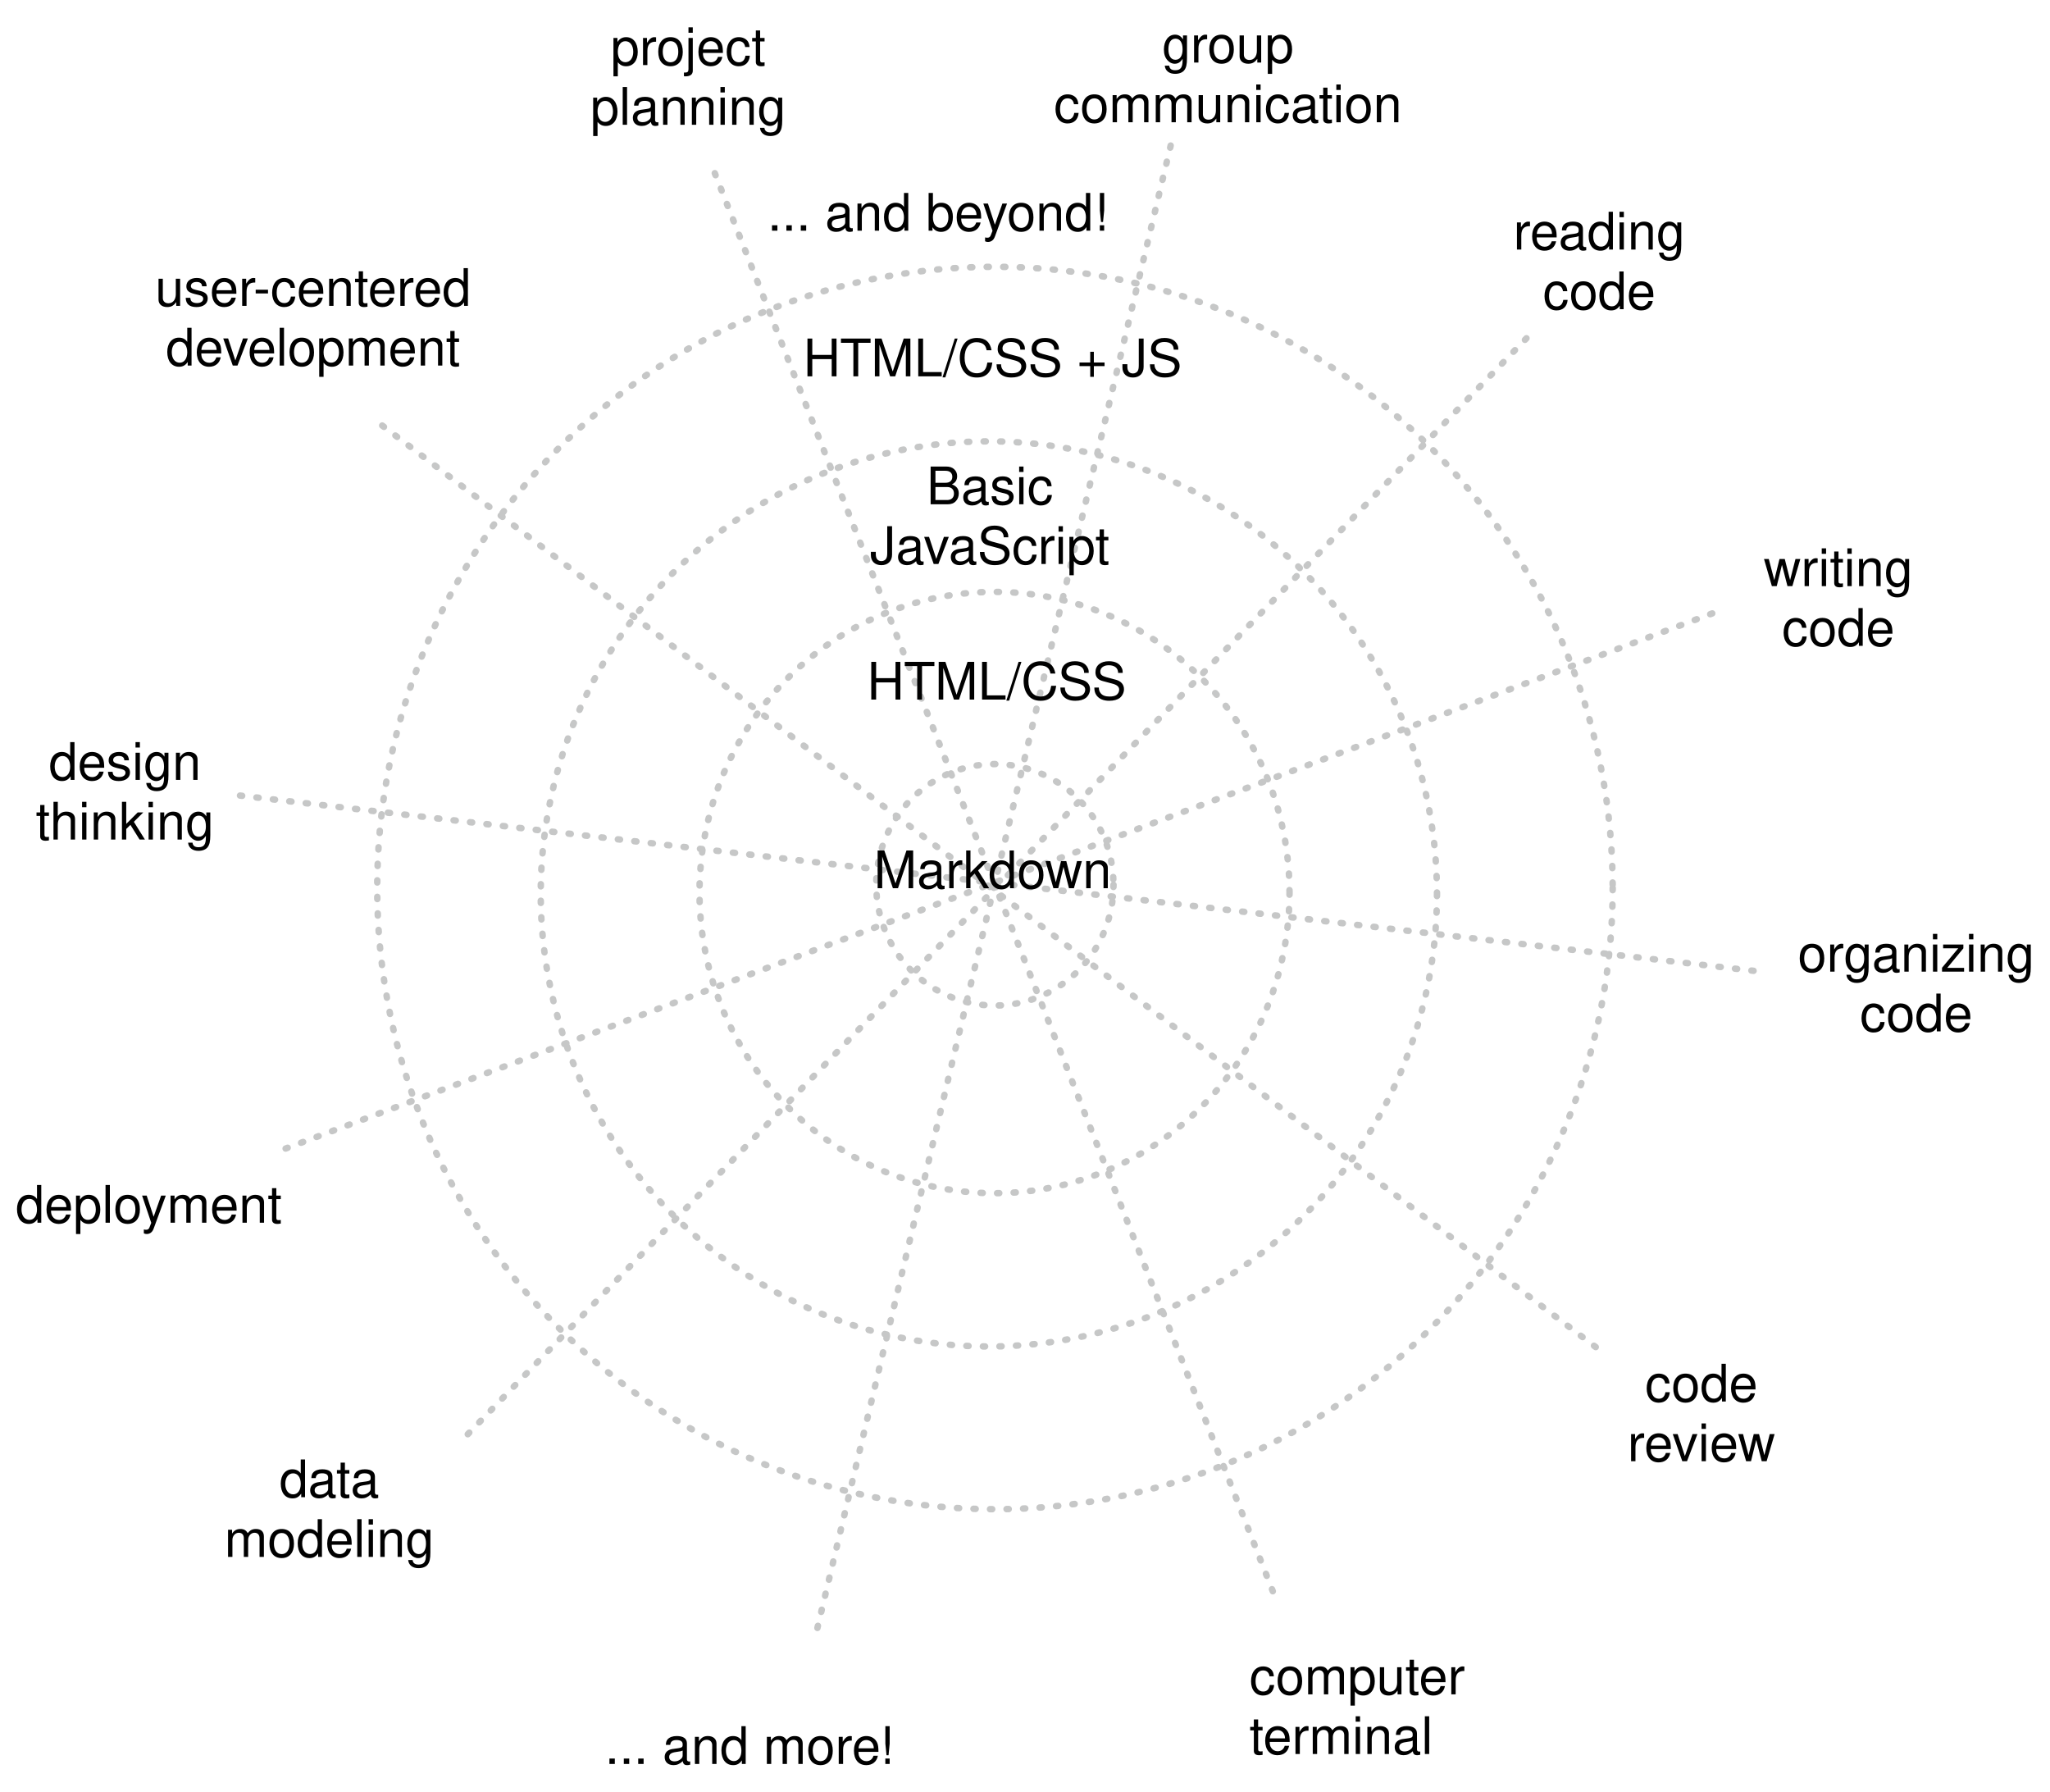
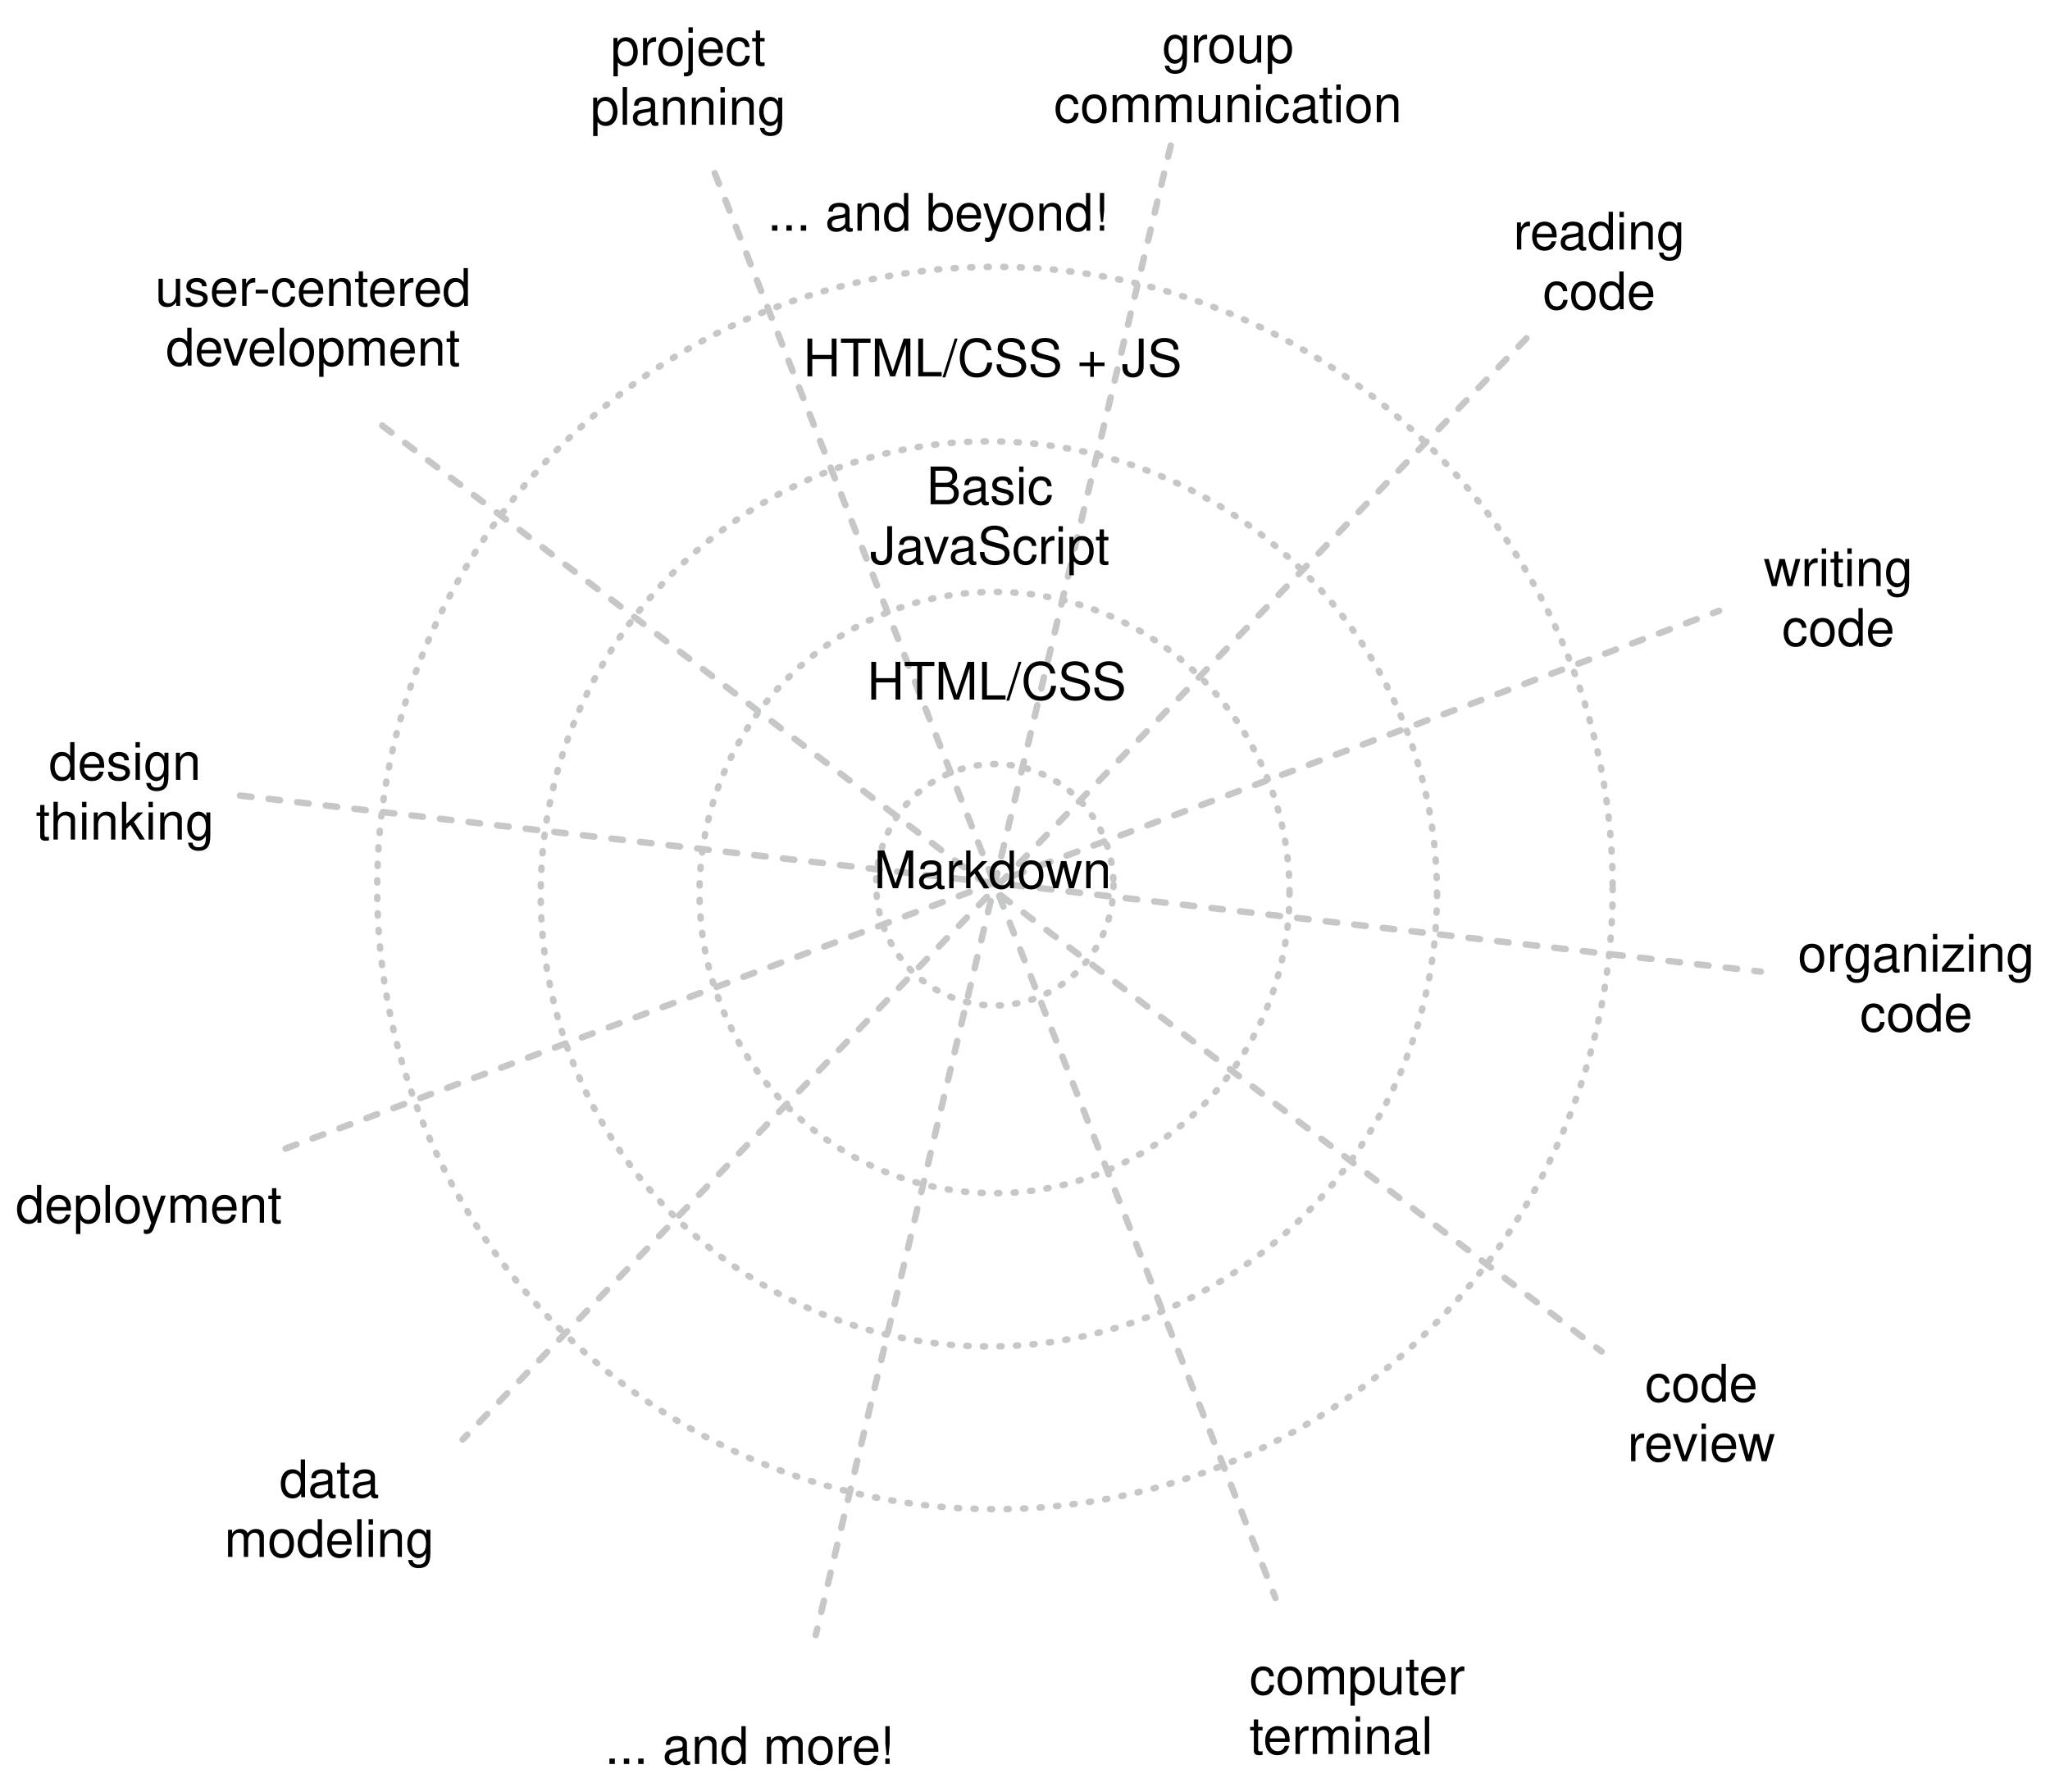
<svg xmlns="http://www.w3.org/2000/svg" version="1.1" viewBox="0 0 1425.515 1245.401" width="1425.515" height="1245.401">
  <defs>
    <style>
      @font-face {
        font-family: "Virgil";
        src: url("https://excalidraw.com/Virgil.woff2");
      }
      @font-face {
        font-family: "Cascadia";
        src: url("https://excalidraw.com/Cascadia.woff2");
      }
    </style>
  </defs>
  <g stroke-linecap="round">
    <g transform="translate(1061.459 235.1892) rotate(0 -369.8568 382.8053)">
-       <path d="M0 0 C-195.66 202.51, -391.32 405.02, -739.71 765.61" stroke="#c6c7c7" stroke-width="4.5" fill="none" stroke-dasharray="1.5 10" />
+       <path d="M0 0 C-195.66 202.51, -391.32 405.02, -739.71 765.61" stroke="#c6c7c7" stroke-width="4.5" fill="none" stroke-dasharray="8 12" />
    </g>
  </g>
  <g stroke-linecap="round">
    <g transform="translate(1061.843 232.9149) rotate(294.503 -369.8568 382.8053)">
-       <path d="M0 0 C-235.72 243.97, -471.43 487.94, -739.71 765.61" stroke="#c6c7c7" stroke-width="4.5" fill="none" stroke-dasharray="1.5 10" />
+       <path d="M0 0 C-235.72 243.97, -471.43 487.94, -739.71 765.61" stroke="#c6c7c7" stroke-width="4.5" fill="none" stroke-dasharray="8 12" />
    </g>
  </g>
  <g stroke-linecap="round">
    <g transform="translate(1059.591 234.9418) rotate(263.1941 -369.8568 382.8053)">
-       <path d="M0 0 C-209.17 216.49, -418.34 432.99, -739.71 765.61" stroke="#c6c7c7" stroke-width="4.5" fill="none" stroke-dasharray="1.5 10" />
+       <path d="M0 0 C-209.17 216.49, -418.34 432.99, -739.71 765.61" stroke="#c6c7c7" stroke-width="4.5" fill="none" stroke-dasharray="8 12" />
    </g>
  </g>
  <g stroke-linecap="round">
    <g transform="translate(1065.521 231.5275) rotate(232.5886 -369.8568 382.8053)">
-       <path d="M0 0 C-192.89 199.64, -385.78 399.28, -739.71 765.61" stroke="#c6c7c7" stroke-width="4.5" fill="none" stroke-dasharray="1.5 10" />
+       <path d="M0 0 C-192.89 199.64, -385.78 399.28, -739.71 765.61" stroke="#c6c7c7" stroke-width="4.5" fill="none" stroke-dasharray="8 12" />
    </g>
  </g>
  <g stroke-linecap="round">
    <g transform="translate(1066.867 228.8133) rotate(205.4279 -369.8568 382.8053)">
-       <path d="M0 0 C-230.56 238.64, -461.13 477.27, -739.71 765.61" stroke="#c6c7c7" stroke-width="4.5" fill="none" stroke-dasharray="1.5 10" />
+       <path d="M0 0 C-230.56 238.64, -461.13 477.27, -739.71 765.61" stroke="#c6c7c7" stroke-width="4.5" fill="none" stroke-dasharray="8 12" />
    </g>
  </g>
  <g stroke-linecap="round">
    <g transform="translate(1060.504 236.1831) rotate(329.3918 -369.8568 382.8053)">
-       <path d="M0 0 C-275.14 284.77, -550.28 569.54, -739.71 765.61" stroke="#c6c7c7" stroke-width="4.5" fill="none" stroke-dasharray="1.5 10" />
+       <path d="M0 0 C-275.14 284.77, -550.28 569.54, -739.71 765.61" stroke="#c6c7c7" stroke-width="4.5" fill="none" stroke-dasharray="8 12" />
    </g>
  </g>
  <g stroke-linecap="round" transform="translate(609.2885 531.2107) rotate(0 82.51231 83.94821)">
    <path d="M165.02 83.95 C165.02 86.87, 164.87 89.81, 164.57 92.72 C164.27 95.63, 163.82 98.54, 163.22 101.4 C162.62 104.26, 161.87 107.11, 160.99 109.89 C160.1 112.67, 159.06 115.42, 157.89 118.09 C156.72 120.77, 155.41 123.39, 153.97 125.92 C152.53 128.46, 150.96 130.93, 149.27 133.29 C147.58 135.66, 145.75 137.95, 143.83 140.12 C141.91 142.29, 139.86 144.38, 137.72 146.33 C135.59 148.29, 133.34 150.14, 131.01 151.86 C128.69 153.58, 126.26 155.19, 123.77 156.65 C121.28 158.11, 118.7 159.45, 116.07 160.64 C113.45 161.83, 110.74 162.88, 108.01 163.79 C105.28 164.69, 102.48 165.45, 99.67 166.06 C96.86 166.67, 94 167.13, 91.14 167.44 C88.28 167.74, 85.39 167.9, 82.51 167.9 C79.64 167.9, 76.75 167.74, 73.89 167.44 C71.03 167.13, 68.17 166.67, 65.36 166.06 C62.54 165.45, 59.75 164.69, 57.01 163.79 C54.28 162.88, 51.58 161.83, 48.95 160.64 C46.33 159.45, 43.75 158.11, 41.26 156.65 C38.77 155.19, 36.34 153.58, 34.01 151.86 C31.69 150.14, 29.44 148.29, 27.3 146.33 C25.16 144.38, 23.12 142.29, 21.19 140.12 C19.27 137.95, 17.45 135.66, 15.76 133.29 C14.07 130.93, 12.49 128.46, 11.05 125.92 C9.62 123.39, 8.3 120.77, 7.13 118.09 C5.96 115.42, 4.93 112.67, 4.04 109.89 C3.15 107.11, 2.4 104.26, 1.8 101.4 C1.21 98.54, 0.75 95.63, 0.45 92.72 C0.15 89.81, 0 86.87, 0 83.95 C0 81.02, 0.15 78.08, 0.45 75.17 C0.75 72.26, 1.21 69.36, 1.8 66.49 C2.4 63.63, 3.15 60.79, 4.04 58.01 C4.93 55.22, 5.96 52.48, 7.13 49.8 C8.3 47.13, 9.62 44.51, 11.05 41.97 C12.49 39.44, 14.07 36.97, 15.76 34.6 C17.45 32.24, 19.27 29.95, 21.19 27.78 C23.12 25.6, 25.16 23.52, 27.3 21.56 C29.44 19.61, 31.69 17.75, 34.01 16.03 C36.34 14.31, 38.77 12.71, 41.26 11.25 C43.75 9.78, 46.33 8.45, 48.95 7.26 C51.58 6.07, 54.28 5.01, 57.01 4.11 C59.75 3.2, 62.54 2.44, 65.36 1.83 C68.17 1.23, 71.03 0.77, 73.89 0.46 C76.75 0.15, 79.64 0, 82.51 0 C85.39 0, 88.28 0.15, 91.14 0.46 C94 0.77, 96.86 1.23, 99.67 1.83 C102.48 2.44, 105.28 3.2, 108.01 4.11 C110.74 5.01, 113.45 6.07, 116.07 7.26 C118.7 8.45, 121.28 9.78, 123.77 11.25 C126.26 12.71, 128.69 14.31, 131.01 16.03 C133.34 17.75, 135.59 19.61, 137.72 21.56 C139.86 23.52, 141.91 25.6, 143.83 27.78 C145.75 29.95, 147.58 32.24, 149.27 34.6 C150.96 36.97, 152.53 39.44, 153.97 41.97 C155.41 44.51, 156.72 47.13, 157.89 49.8 C159.06 52.48, 160.1 55.22, 160.99 58.01 C161.87 60.79, 162.62 63.63, 163.22 66.49 C163.82 69.36, 164.27 72.26, 164.57 75.17 C164.87 78.08, 164.95 82.49, 165.02 83.95 C165.1 85.41, 165.1 82.49, 165.02 83.95" stroke="#c6c7c7" stroke-width="4.5" fill="none" stroke-dasharray="1.5 10" />
  </g>
  <g stroke-linecap="round" transform="translate(486.401 411.4985) rotate(0 205.1505 209.0423)">
    <path d="M410.3 209.04 C410.3 213.8, 410.14 218.56, 409.82 223.31 C409.5 228.05, 409.03 232.8, 408.39 237.51 C407.75 242.22, 406.96 246.92, 406.01 251.57 C405.06 256.23, 403.95 260.86, 402.69 265.44 C401.43 270.02, 400.02 274.57, 398.46 279.05 C396.89 283.53, 395.18 287.96, 393.32 292.32 C391.46 296.69, 389.45 300.99, 387.3 305.22 C385.15 309.44, 382.86 313.59, 380.43 317.66 C378.01 321.72, 375.44 325.71, 372.75 329.59 C370.06 333.48, 367.23 337.28, 364.29 340.97 C361.34 344.65, 358.27 348.25, 355.08 351.72 C351.9 355.2, 348.59 358.57, 345.18 361.82 C341.77 365.06, 338.24 368.2, 334.62 371.2 C331 374.2, 327.27 377.08, 323.46 379.82 C319.64 382.57, 315.73 385.18, 311.74 387.65 C307.76 390.12, 303.68 392.46, 299.53 394.65 C295.39 396.84, 291.16 398.88, 286.88 400.78 C282.6 402.67, 278.25 404.42, 273.85 406.01 C269.45 407.61, 264.99 409.05, 260.5 410.33 C256.01 411.62, 251.46 412.74, 246.89 413.71 C242.32 414.68, 237.71 415.49, 233.09 416.14 C228.46 416.79, 223.81 417.27, 219.15 417.6 C214.49 417.92, 209.82 418.08, 205.15 418.08 C200.48 418.08, 195.81 417.92, 191.15 417.6 C186.49 417.27, 181.84 416.79, 177.22 416.14 C172.59 415.49, 167.98 414.68, 163.41 413.71 C158.84 412.74, 154.3 411.62, 149.8 410.33 C145.31 409.05, 140.85 407.61, 136.45 406.01 C132.05 404.42, 127.7 402.67, 123.42 400.78 C119.14 398.88, 114.91 396.84, 110.77 394.65 C106.62 392.46, 102.54 390.12, 98.56 387.65 C94.57 385.18, 90.66 382.57, 86.84 379.82 C83.03 377.08, 79.3 374.2, 75.68 371.2 C72.06 368.2, 68.53 365.06, 65.12 361.82 C61.71 358.57, 58.4 355.2, 55.22 351.72 C52.03 348.25, 48.96 344.65, 46.01 340.97 C43.07 337.28, 40.24 333.48, 37.55 329.59 C34.86 325.71, 32.29 321.72, 29.87 317.66 C27.44 313.59, 25.15 309.44, 23 305.22 C20.85 300.99, 18.84 296.69, 16.98 292.32 C15.12 287.96, 13.41 283.53, 11.85 279.05 C10.28 274.57, 8.87 270.02, 7.61 265.44 C6.35 260.86, 5.24 256.23, 4.29 251.57 C3.34 246.92, 2.55 242.22, 1.91 237.51 C1.28 232.8, 0.8 228.05, 0.48 223.31 C0.16 218.56, 0 213.8, 0 209.04 C0 204.29, 0.16 199.52, 0.48 194.78 C0.8 190.03, 1.28 185.29, 1.91 180.58 C2.55 175.87, 3.34 171.17, 4.29 166.51 C5.24 161.86, 6.35 157.22, 7.61 152.64 C8.87 148.06, 10.28 143.52, 11.85 139.04 C13.41 134.56, 15.12 130.12, 16.98 125.76 C18.84 121.4, 20.85 117.09, 23 112.87 C25.15 108.65, 27.44 104.49, 29.87 100.43 C32.29 96.36, 34.86 92.38, 37.55 88.49 C40.24 84.61, 43.07 80.81, 46.01 77.12 C48.96 73.43, 52.03 69.84, 55.22 66.36 C58.4 62.88, 61.71 59.51, 65.12 56.27 C68.53 53.02, 72.06 49.89, 75.68 46.89 C79.3 43.88, 83.03 41, 86.84 38.26 C90.66 35.52, 94.57 32.9, 98.56 30.43 C102.54 27.96, 106.62 25.62, 110.77 23.44 C114.91 21.25, 119.14 19.2, 123.42 17.31 C127.7 15.41, 132.05 13.66, 136.45 12.07 C140.85 10.48, 145.31 9.03, 149.8 7.75 C154.3 6.47, 158.84 5.34, 163.41 4.37 C167.98 3.4, 172.59 2.59, 177.22 1.95 C181.84 1.3, 186.49 0.81, 191.15 0.49 C195.81 0.16, 200.48 0, 205.15 0 C209.82 0, 214.49 0.16, 219.15 0.49 C223.81 0.81, 228.46 1.3, 233.09 1.95 C237.71 2.59, 242.32 3.4, 246.89 4.37 C251.46 5.34, 256.01 6.47, 260.5 7.75 C264.99 9.03, 269.45 10.48, 273.85 12.07 C278.25 13.66, 282.6 15.41, 286.88 17.31 C291.16 19.2, 295.39 21.25, 299.53 23.44 C303.68 25.62, 307.76 27.96, 311.74 30.43 C315.73 32.9, 319.64 35.52, 323.46 38.26 C327.27 41, 331 43.88, 334.62 46.89 C338.24 49.89, 341.77 53.02, 345.18 56.27 C348.59 59.51, 351.9 62.88, 355.08 66.36 C358.27 69.84, 361.34 73.43, 364.29 77.12 C367.23 80.81, 370.06 84.61, 372.75 88.49 C375.44 92.38, 378.01 96.36, 380.43 100.43 C382.86 104.49, 385.15 108.65, 387.3 112.87 C389.45 117.09, 391.46 121.4, 393.32 125.76 C395.18 130.12, 396.89 134.56, 398.46 139.04 C400.02 143.52, 401.43 148.06, 402.69 152.64 C403.95 157.22, 405.06 161.86, 406.01 166.51 C406.96 171.17, 407.75 175.87, 408.39 180.58 C409.03 185.29, 409.5 190.03, 409.82 194.78 C410.14 199.52, 410.3 204.29, 410.3 209.04" stroke="#c6c7c7" stroke-width="4.5" fill="none" stroke-dasharray="1.5 10" />
  </g>
  <g stroke-linecap="round" transform="translate(375.9842 306.8327) rotate(0 311.6283 314.6629)">
    <path d="M623.26 314.66 C623.26 320.34, 623.1 326.03, 622.8 331.7 C622.5 337.37, 622.04 343.04, 621.43 348.68 C620.82 354.33, 620.06 359.97, 619.15 365.57 C618.24 371.17, 617.18 376.76, 615.97 382.31 C614.76 387.85, 613.4 393.37, 611.9 398.84 C610.39 404.32, 608.74 409.75, 606.94 415.14 C605.15 420.52, 603.21 425.86, 601.12 431.13 C599.04 436.41, 596.82 441.63, 594.45 446.79 C592.09 451.94, 589.59 457.04, 586.96 462.05 C584.32 467.07, 581.55 472.02, 578.65 476.89 C575.75 481.75, 572.72 486.55, 569.56 491.25 C566.4 495.95, 563.12 500.57, 559.71 505.09 C556.31 509.61, 552.78 514.04, 549.14 518.37 C545.5 522.7, 541.74 526.93, 537.87 531.06 C534 535.18, 530.02 539.2, 525.93 543.11 C521.85 547.01, 517.66 550.81, 513.37 554.49 C509.09 558.16, 504.69 561.73, 500.22 565.16 C495.74 568.6, 491.16 571.92, 486.51 575.11 C481.86 578.29, 477.11 581.36, 472.29 584.28 C467.47 587.21, 462.57 590.01, 457.6 592.67 C452.63 595.33, 447.58 597.86, 442.48 600.24 C437.37 602.63, 432.2 604.88, 426.97 606.98 C421.75 609.08, 416.46 611.04, 411.13 612.85 C405.8 614.67, 400.42 616.34, 395 617.86 C389.58 619.38, 384.11 620.75, 378.62 621.97 C373.13 623.19, 367.59 624.26, 362.04 625.18 C356.49 626.1, 350.91 626.87, 345.32 627.48 C339.73 628.1, 334.12 628.56, 328.5 628.86 C322.88 629.17, 317.25 629.33, 311.63 629.33 C306 629.33, 300.37 629.17, 294.76 628.86 C289.14 628.56, 283.53 628.1, 277.94 627.48 C272.34 626.87, 266.76 626.1, 261.21 625.18 C255.66 624.26, 250.13 623.19, 244.64 621.97 C239.15 620.75, 233.68 619.38, 228.26 617.86 C222.84 616.34, 217.45 614.67, 212.12 612.85 C206.8 611.04, 201.51 609.08, 196.28 606.98 C191.06 604.88, 185.88 602.63, 180.78 600.24 C175.68 597.86, 170.63 595.33, 165.66 592.67 C160.69 590.01, 155.79 587.21, 150.97 584.28 C146.15 581.36, 141.4 578.29, 136.75 575.11 C132.09 571.92, 127.52 568.6, 123.04 565.16 C118.56 561.73, 114.17 558.16, 109.88 554.49 C105.6 550.81, 101.4 547.01, 97.32 543.11 C93.24 539.2, 89.26 535.18, 85.39 531.06 C81.52 526.93, 77.76 522.7, 74.12 518.37 C70.48 514.04, 66.95 509.61, 63.54 505.09 C60.14 500.57, 56.85 495.95, 53.7 491.25 C50.54 486.55, 47.51 481.75, 44.61 476.89 C41.71 472.02, 38.94 467.07, 36.3 462.05 C33.67 457.04, 31.16 451.94, 28.8 446.79 C26.44 441.63, 24.21 436.41, 22.13 431.13 C20.05 425.86, 18.11 420.52, 16.31 415.14 C14.52 409.75, 12.86 404.32, 11.36 398.84 C9.85 393.37, 8.49 387.85, 7.29 382.31 C6.08 376.76, 5.02 371.17, 4.11 365.57 C3.2 359.97, 2.43 354.33, 1.83 348.68 C1.22 343.04, 0.76 337.37, 0.46 331.7 C0.15 326.03, 0 320.34, 0 314.66 C0 308.98, 0.15 303.3, 0.46 297.63 C0.76 291.96, 1.22 286.29, 1.83 280.64 C2.43 275, 3.2 269.36, 4.11 263.76 C5.02 258.15, 6.08 252.57, 7.29 247.02 C8.49 241.47, 9.85 235.95, 11.36 230.48 C12.86 225.01, 14.52 219.57, 16.31 214.19 C18.11 208.81, 20.05 203.47, 22.13 198.19 C24.21 192.92, 26.44 187.69, 28.8 182.54 C31.16 177.39, 33.67 172.29, 36.3 167.27 C38.94 162.26, 41.71 157.3, 44.61 152.44 C47.51 147.57, 50.54 142.78, 53.7 138.08 C56.85 133.38, 60.14 128.76, 63.54 124.24 C66.95 119.72, 70.48 115.28, 74.12 110.95 C77.76 106.63, 81.52 102.39, 85.39 98.27 C89.26 94.15, 93.24 90.12, 97.32 86.22 C101.4 82.31, 105.6 78.51, 109.88 74.84 C114.17 71.16, 118.56 67.6, 123.04 64.16 C127.52 60.73, 132.09 57.41, 136.75 54.22 C141.4 51.03, 146.15 47.97, 150.97 45.04 C155.79 42.11, 160.69 39.31, 165.66 36.65 C170.63 33.99, 175.68 31.47, 180.78 29.08 C185.88 26.7, 191.06 24.45, 196.28 22.35 C201.51 20.25, 206.8 18.28, 212.12 16.47 C217.45 14.66, 222.84 12.99, 228.26 11.47 C233.68 9.95, 239.15 8.58, 244.64 7.36 C250.13 6.14, 255.66 5.06, 261.21 4.15 C266.76 3.23, 272.34 2.46, 277.94 1.84 C283.53 1.23, 289.14 0.77, 294.76 0.46 C300.37 0.15, 306 0, 311.63 0 C317.25 0, 322.88 0.15, 328.5 0.46 C334.12 0.77, 339.73 1.23, 345.32 1.84 C350.91 2.46, 356.49 3.23, 362.04 4.15 C367.59 5.06, 373.13 6.14, 378.62 7.36 C384.11 8.58, 389.58 9.95, 395 11.47 C400.42 12.99, 405.8 14.66, 411.13 16.47 C416.46 18.28, 421.75 20.25, 426.97 22.35 C432.2 24.45, 437.37 26.7, 442.48 29.08 C447.58 31.47, 452.63 33.99, 457.6 36.65 C462.57 39.31, 467.47 42.11, 472.29 45.04 C477.11 47.97, 481.86 51.03, 486.51 54.22 C491.16 57.41, 495.74 60.73, 500.22 64.16 C504.69 67.6, 509.09 71.16, 513.37 74.84 C517.66 78.51, 521.85 82.31, 525.93 86.22 C530.02 90.12, 534 94.15, 537.87 98.27 C541.74 102.39, 545.5 106.63, 549.14 110.95 C552.78 115.28, 556.31 119.72, 559.71 124.24 C563.12 128.76, 566.4 133.38, 569.56 138.08 C572.72 142.78, 575.75 147.57, 578.65 152.44 C581.55 157.3, 584.32 162.26, 586.96 167.27 C589.59 172.29, 592.09 177.39, 594.45 182.54 C596.82 187.69, 599.04 192.92, 601.12 198.19 C603.21 203.47, 605.15 208.81, 606.94 214.19 C608.74 219.57, 610.39 225.01, 611.9 230.48 C613.4 235.95, 614.76 241.47, 615.97 247.02 C617.18 252.57, 618.24 258.15, 619.15 263.76 C620.06 269.36, 620.82 275, 621.43 280.64 C622.04 286.29, 622.5 291.96, 622.8 297.63 C623.1 303.3, 623.26 308.98, 623.26 314.66" stroke="#c6c7c7" stroke-width="4.5" fill="none" stroke-dasharray="1.5 10" />
  </g>
  <g stroke-linecap="round" transform="translate(262.287 185.4887) rotate(0 429.5682 431.901)">
    <path d="M859.14 431.9 C859.14 438.55, 858.98 445.21, 858.68 451.85 C858.37 458.49, 857.91 465.13, 857.3 471.75 C856.69 478.37, 855.93 484.99, 855.02 491.57 C854.1 498.16, 853.04 504.73, 851.82 511.26 C850.61 517.8, 849.24 524.31, 847.73 530.78 C846.21 537.26, 844.55 543.7, 842.74 550.1 C840.93 556.49, 838.97 562.85, 836.87 569.16 C834.77 575.46, 832.52 581.72, 830.13 587.92 C827.74 594.12, 825.21 600.27, 822.53 606.35 C819.86 612.44, 817.05 618.46, 814.1 624.42 C811.15 630.37, 808.07 636.26, 804.85 642.07 C801.63 647.87, 798.28 653.61, 794.79 659.27 C791.31 664.92, 787.7 670.5, 783.96 675.98 C780.22 681.47, 776.36 686.87, 772.37 692.18 C768.39 697.49, 764.27 702.7, 760.05 707.82 C755.82 712.93, 751.48 717.96, 747.02 722.87 C742.57 727.78, 737.99 732.6, 733.32 737.3 C728.64 742, 723.85 746.6, 718.97 751.08 C714.08 755.56, 709.08 759.93, 704 764.18 C698.91 768.42, 693.72 772.56, 688.44 776.57 C683.16 780.57, 677.79 784.46, 672.33 788.22 C666.88 791.98, 661.33 795.61, 655.71 799.11 C650.08 802.61, 644.38 805.98, 638.6 809.22 C632.82 812.45, 626.96 815.56, 621.04 818.52 C615.12 821.49, 609.13 824.32, 603.08 827 C597.03 829.69, 590.91 832.23, 584.75 834.64 C578.58 837.04, 572.35 839.3, 566.08 841.41 C559.81 843.53, 553.49 845.49, 547.13 847.31 C540.76 849.13, 534.36 850.81, 527.92 852.33 C521.48 853.85, 515 855.23, 508.5 856.45 C502 857.67, 495.47 858.74, 488.92 859.66 C482.37 860.58, 475.79 861.35, 469.2 861.96 C462.62 862.57, 456.01 863.03, 449.41 863.34 C442.8 863.65, 436.18 863.8, 429.57 863.8 C422.96 863.8, 416.34 863.65, 409.73 863.34 C403.12 863.03, 396.52 862.57, 389.93 861.96 C383.35 861.35, 376.77 860.58, 370.22 859.66 C363.67 858.74, 357.14 857.67, 350.64 856.45 C344.13 855.23, 337.66 853.85, 331.22 852.33 C324.78 850.81, 318.37 849.13, 312.01 847.31 C305.65 845.49, 299.33 843.53, 293.06 841.41 C286.78 839.3, 280.56 837.04, 274.39 834.64 C268.22 832.23, 262.11 829.69, 256.06 827 C250.01 824.32, 244.01 821.49, 238.09 818.52 C232.17 815.56, 226.32 812.45, 220.54 809.22 C214.76 805.98, 209.05 802.61, 203.43 799.11 C197.81 795.61, 192.26 791.98, 186.8 788.22 C181.35 784.46, 175.97 780.57, 170.7 776.57 C165.42 772.56, 160.23 768.42, 155.14 764.18 C150.05 759.93, 145.06 755.56, 140.17 751.08 C135.28 746.6, 130.49 742, 125.82 737.3 C121.14 732.6, 116.57 727.78, 112.11 722.87 C107.66 717.96, 103.31 712.93, 99.09 707.82 C94.86 702.7, 90.75 697.49, 86.77 692.18 C82.78 686.87, 78.91 681.47, 75.18 675.98 C71.44 670.5, 67.82 664.92, 64.34 659.27 C60.86 653.61, 57.51 647.87, 54.29 642.07 C51.07 636.26, 47.98 630.37, 45.03 624.42 C42.09 618.46, 39.27 612.44, 36.6 606.35 C33.93 600.27, 31.4 594.12, 29.01 587.92 C26.62 581.72, 24.37 575.46, 22.27 569.16 C20.17 562.85, 18.21 556.49, 16.4 550.1 C14.59 543.7, 12.92 537.26, 11.41 530.78 C9.9 524.31, 8.53 517.8, 7.31 511.26 C6.1 504.73, 5.03 498.16, 4.12 491.57 C3.21 484.99, 2.44 478.37, 1.83 471.75 C1.22 465.13, 0.76 458.49, 0.46 451.85 C0.15 445.21, 0 438.55, 0 431.9 C0 425.25, 0.15 418.6, 0.46 411.95 C0.76 405.31, 1.22 398.67, 1.83 392.05 C2.44 385.43, 3.21 378.82, 4.12 372.23 C5.03 365.65, 6.1 359.08, 7.31 352.54 C8.53 346, 9.9 339.49, 11.41 333.02 C12.92 326.54, 14.59 320.1, 16.4 313.71 C18.21 307.31, 20.17 300.95, 22.27 294.65 C24.37 288.34, 26.62 282.08, 29.01 275.88 C31.4 269.68, 33.93 263.53, 36.6 257.45 C39.27 251.36, 42.09 245.34, 45.03 239.39 C47.98 233.43, 51.07 227.54, 54.29 221.74 C57.51 215.93, 60.86 210.19, 64.34 204.53 C67.82 198.88, 71.44 193.3, 75.18 187.82 C78.91 182.33, 82.78 176.93, 86.77 171.62 C90.75 166.32, 94.86 161.1, 99.09 155.98 C103.31 150.87, 107.66 145.84, 112.11 140.93 C116.57 136.02, 121.14 131.2, 125.82 126.5 C130.49 121.8, 135.28 117.2, 140.17 112.72 C145.06 108.24, 150.05 103.87, 155.14 99.62 C160.23 95.38, 165.42 91.24, 170.7 87.24 C175.97 83.23, 181.35 79.34, 186.8 75.58 C192.26 71.83, 197.81 68.19, 203.43 64.69 C209.05 61.19, 214.76 57.82, 220.54 54.58 C226.32 51.35, 232.17 48.24, 238.09 45.28 C244.01 42.32, 250.01 39.49, 256.06 36.8 C262.11 34.11, 268.22 31.57, 274.39 29.17 C280.56 26.76, 286.78 24.5, 293.06 22.39 C299.33 20.28, 305.65 18.31, 312.01 16.49 C318.37 14.67, 324.78 12.99, 331.22 11.47 C337.66 9.95, 344.13 8.58, 350.64 7.35 C357.14 6.13, 363.67 5.06, 370.22 4.14 C376.77 3.22, 383.35 2.46, 389.93 1.84 C396.52 1.23, 403.12 0.77, 409.73 0.46 C416.34 0.15, 422.96 0, 429.57 0 C436.18 0, 442.8 0.15, 449.41 0.46 C456.01 0.77, 462.62 1.23, 469.2 1.84 C475.79 2.46, 482.37 3.22, 488.92 4.14 C495.47 5.06, 502 6.13, 508.5 7.35 C515 8.58, 521.48 9.95, 527.92 11.47 C534.36 12.99, 540.76 14.67, 547.13 16.49 C553.49 18.31, 559.81 20.28, 566.08 22.39 C572.35 24.5, 578.58 26.76, 584.75 29.17 C590.91 31.57, 597.03 34.11, 603.08 36.8 C609.13 39.49, 615.12 42.32, 621.04 45.28 C626.96 48.24, 632.82 51.35, 638.6 54.58 C644.38 57.82, 650.08 61.19, 655.71 64.69 C661.33 68.19, 666.88 71.83, 672.33 75.58 C677.79 79.34, 683.16 83.23, 688.44 87.24 C693.72 91.24, 698.91 95.38, 704 99.62 C709.08 103.87, 714.08 108.24, 718.97 112.72 C723.85 117.2, 728.64 121.8, 733.32 126.5 C737.99 131.2, 742.57 136.02, 747.02 140.93 C751.48 145.84, 755.82 150.87, 760.05 155.98 C764.27 161.1, 768.39 166.32, 772.37 171.62 C776.36 176.93, 780.22 182.33, 783.96 187.82 C787.7 193.3, 791.31 198.88, 794.79 204.53 C798.28 210.19, 801.63 215.93, 804.85 221.74 C808.07 227.54, 811.15 233.43, 814.1 239.39 C817.05 245.34, 819.86 251.36, 822.53 257.45 C825.21 263.53, 827.74 269.68, 830.13 275.88 C832.52 282.08, 834.77 288.34, 836.87 294.65 C838.97 300.95, 840.93 307.31, 842.74 313.71 C844.55 320.1, 846.21 326.54, 847.73 333.02 C849.24 339.49, 850.61 346, 851.82 352.54 C853.04 359.08, 854.1 365.65, 855.02 372.23 C855.93 378.82, 856.69 385.43, 857.3 392.05 C857.91 398.67, 858.37 405.31, 858.68 411.95 C858.98 418.6, 859.14 425.25, 859.14 431.9" stroke="#c6c7c7" stroke-width="4.5" fill="none" stroke-dasharray="1.5 10" />
  </g>
  <g transform="translate(1047.082 139.9855) rotate(0 65 41.5)">
    <text x="65" y="33.5" font-family="Helvetica, Segoe UI Emoji" font-size="36px" fill="#000000" text-anchor="middle" style="white-space: pre;" direction="ltr">reading </text>
    <text x="65" y="75" font-family="Helvetica, Segoe UI Emoji" font-size="36px" fill="#000000" text-anchor="middle" style="white-space: pre;" direction="ltr">code</text>
  </g>
  <g transform="translate(1221.34 374.0047) rotate(0 57 41.5)">
    <text x="57" y="33.5" font-family="Helvetica, Segoe UI Emoji" font-size="36px" fill="#000000" text-anchor="middle" style="white-space: pre;" direction="ltr">writing </text>
    <text x="57" y="75" font-family="Helvetica, Segoe UI Emoji" font-size="36px" fill="#000000" text-anchor="middle" style="white-space: pre;" direction="ltr">code</text>
  </g>
  <g transform="translate(732.3797 10) rotate(0 121.5 41.5)">
    <text x="121.5" y="33.5" font-family="Helvetica, Segoe UI Emoji" font-size="36px" fill="#000000" text-anchor="middle" style="white-space: pre;" direction="ltr">group </text>
    <text x="121.5" y="75" font-family="Helvetica, Segoe UI Emoji" font-size="36px" fill="#000000" text-anchor="middle" style="white-space: pre;" direction="ltr">communication</text>
  </g>
  <g transform="translate(419.4139 1193.401) rotate(0 101.5 21)">
    <text x="101.5" y="33" font-family="Helvetica, Segoe UI Emoji" font-size="36px" fill="#000000" text-anchor="middle" style="white-space: pre;" direction="ltr">... and more!</text>
  </g>
  <g transform="translate(410.0886 11.73899) rotate(0 68.5 41.5)">
    <text x="68.5" y="33.5" font-family="Helvetica, Segoe UI Emoji" font-size="36px" fill="#000000" text-anchor="middle" style="white-space: pre;" direction="ltr">project </text>
    <text x="68.5" y="75" font-family="Helvetica, Segoe UI Emoji" font-size="36px" fill="#000000" text-anchor="middle" style="white-space: pre;" direction="ltr">planning</text>
  </g>
  <g transform="translate(24.41264 508.7095) rotate(0 62.5 41.5)">
    <text x="62.5" y="33.5" font-family="Helvetica, Segoe UI Emoji" font-size="36px" fill="#000000" text-anchor="middle" style="white-space: pre;" direction="ltr">design </text>
    <text x="62.5" y="75" font-family="Helvetica, Segoe UI Emoji" font-size="36px" fill="#000000" text-anchor="middle" style="white-space: pre;" direction="ltr">thinking</text>
  </g>
  <g transform="translate(106.7287 179.158) rotate(0 111 41.5)">
    <text x="111" y="33.5" font-family="Helvetica, Segoe UI Emoji" font-size="36px" fill="#000000" text-anchor="middle" style="white-space: pre;" direction="ltr">user-centered</text>
    <text x="111" y="75" font-family="Helvetica, Segoe UI Emoji" font-size="36px" fill="#000000" text-anchor="middle" style="white-space: pre;" direction="ltr">development</text>
  </g>
  <g transform="translate(868.8343 1144.495) rotate(0 75 41.5)">
    <text x="0" y="33.5" font-family="Helvetica, Segoe UI Emoji" font-size="36px" fill="#000000" text-anchor="start" style="white-space: pre;" direction="ltr">computer</text>
    <text x="0" y="75" font-family="Helvetica, Segoe UI Emoji" font-size="36px" fill="#000000" text-anchor="start" style="white-space: pre;" direction="ltr">terminal</text>
  </g>
  <g transform="translate(606.7119 584.5411) rotate(0 83.5 21)">
    <text x="83.5" y="33" font-family="Helvetica, Segoe UI Emoji" font-size="36px" fill="#000000" text-anchor="middle" style="white-space: pre;" direction="ltr">Markdown</text>
  </g>
  <g transform="translate(601.5628 453.3941) rotate(0 91.5 21)">
    <text x="91.5" y="33" font-family="Helvetica, Segoe UI Emoji" font-size="36px" fill="#000000" text-anchor="middle" style="white-space: pre;" direction="ltr">HTML/CSS</text>
  </g>
  <g transform="translate(603.7967 317.1051) rotate(0 84.5 41.5)">
    <text x="84.5" y="33.5" font-family="Helvetica, Segoe UI Emoji" font-size="36px" fill="#000000" text-anchor="middle" style="white-space: pre;" direction="ltr">Basic</text>
    <text x="84.5" y="75" font-family="Helvetica, Segoe UI Emoji" font-size="36px" fill="#000000" text-anchor="middle" style="white-space: pre;" direction="ltr">JavaScript</text>
  </g>
  <g transform="translate(557.2087 228.6357) rotate(0 133 21)">
    <text x="133" y="33" font-family="Helvetica, Segoe UI Emoji" font-size="36px" fill="#000000" text-anchor="middle" style="white-space: pre;" direction="ltr">HTML/CSS + JS</text>
  </g>
  <g transform="translate(532.5185 127.3828) rotate(0 119.5 21)">
    <text x="119.5" y="33" font-family="Helvetica, Segoe UI Emoji" font-size="36px" fill="#000000" text-anchor="middle" style="white-space: pre;" direction="ltr">... and beyond!</text>
  </g>
  <g transform="translate(1249.515 642.0428) rotate(0 83 41.5)">
    <text x="83" y="33.5" font-family="Helvetica, Segoe UI Emoji" font-size="36px" fill="#000000" text-anchor="middle" style="white-space: pre;" direction="ltr">organizing</text>
    <text x="83" y="75" font-family="Helvetica, Segoe UI Emoji" font-size="36px" fill="#000000" text-anchor="middle" style="white-space: pre;" direction="ltr">code</text>
  </g>
  <g transform="translate(1130.63 940.9115) rotate(0 52.5 41.5)">
    <text x="52.5" y="33.5" font-family="Helvetica, Segoe UI Emoji" font-size="36px" fill="#000000" text-anchor="middle" style="white-space: pre;" direction="ltr">code </text>
    <text x="52.5" y="75" font-family="Helvetica, Segoe UI Emoji" font-size="36px" fill="#000000" text-anchor="middle" style="white-space: pre;" direction="ltr">review</text>
  </g>
  <g transform="translate(10 817.1108) rotate(0 93.5 21)">
    <text x="93.5" y="33" font-family="Helvetica, Segoe UI Emoji" font-size="36px" fill="#000000" text-anchor="middle" style="white-space: pre;" direction="ltr">deployment</text>
  </g>
  <g transform="translate(155.5267 1007.442) rotate(0 73.5 41.5)">
    <text x="73.5" y="33.5" font-family="Helvetica, Segoe UI Emoji" font-size="36px" fill="#000000" text-anchor="middle" style="white-space: pre;" direction="ltr">data</text>
    <text x="73.5" y="75" font-family="Helvetica, Segoe UI Emoji" font-size="36px" fill="#000000" text-anchor="middle" style="white-space: pre;" direction="ltr">modeling</text>
  </g>
</svg>
